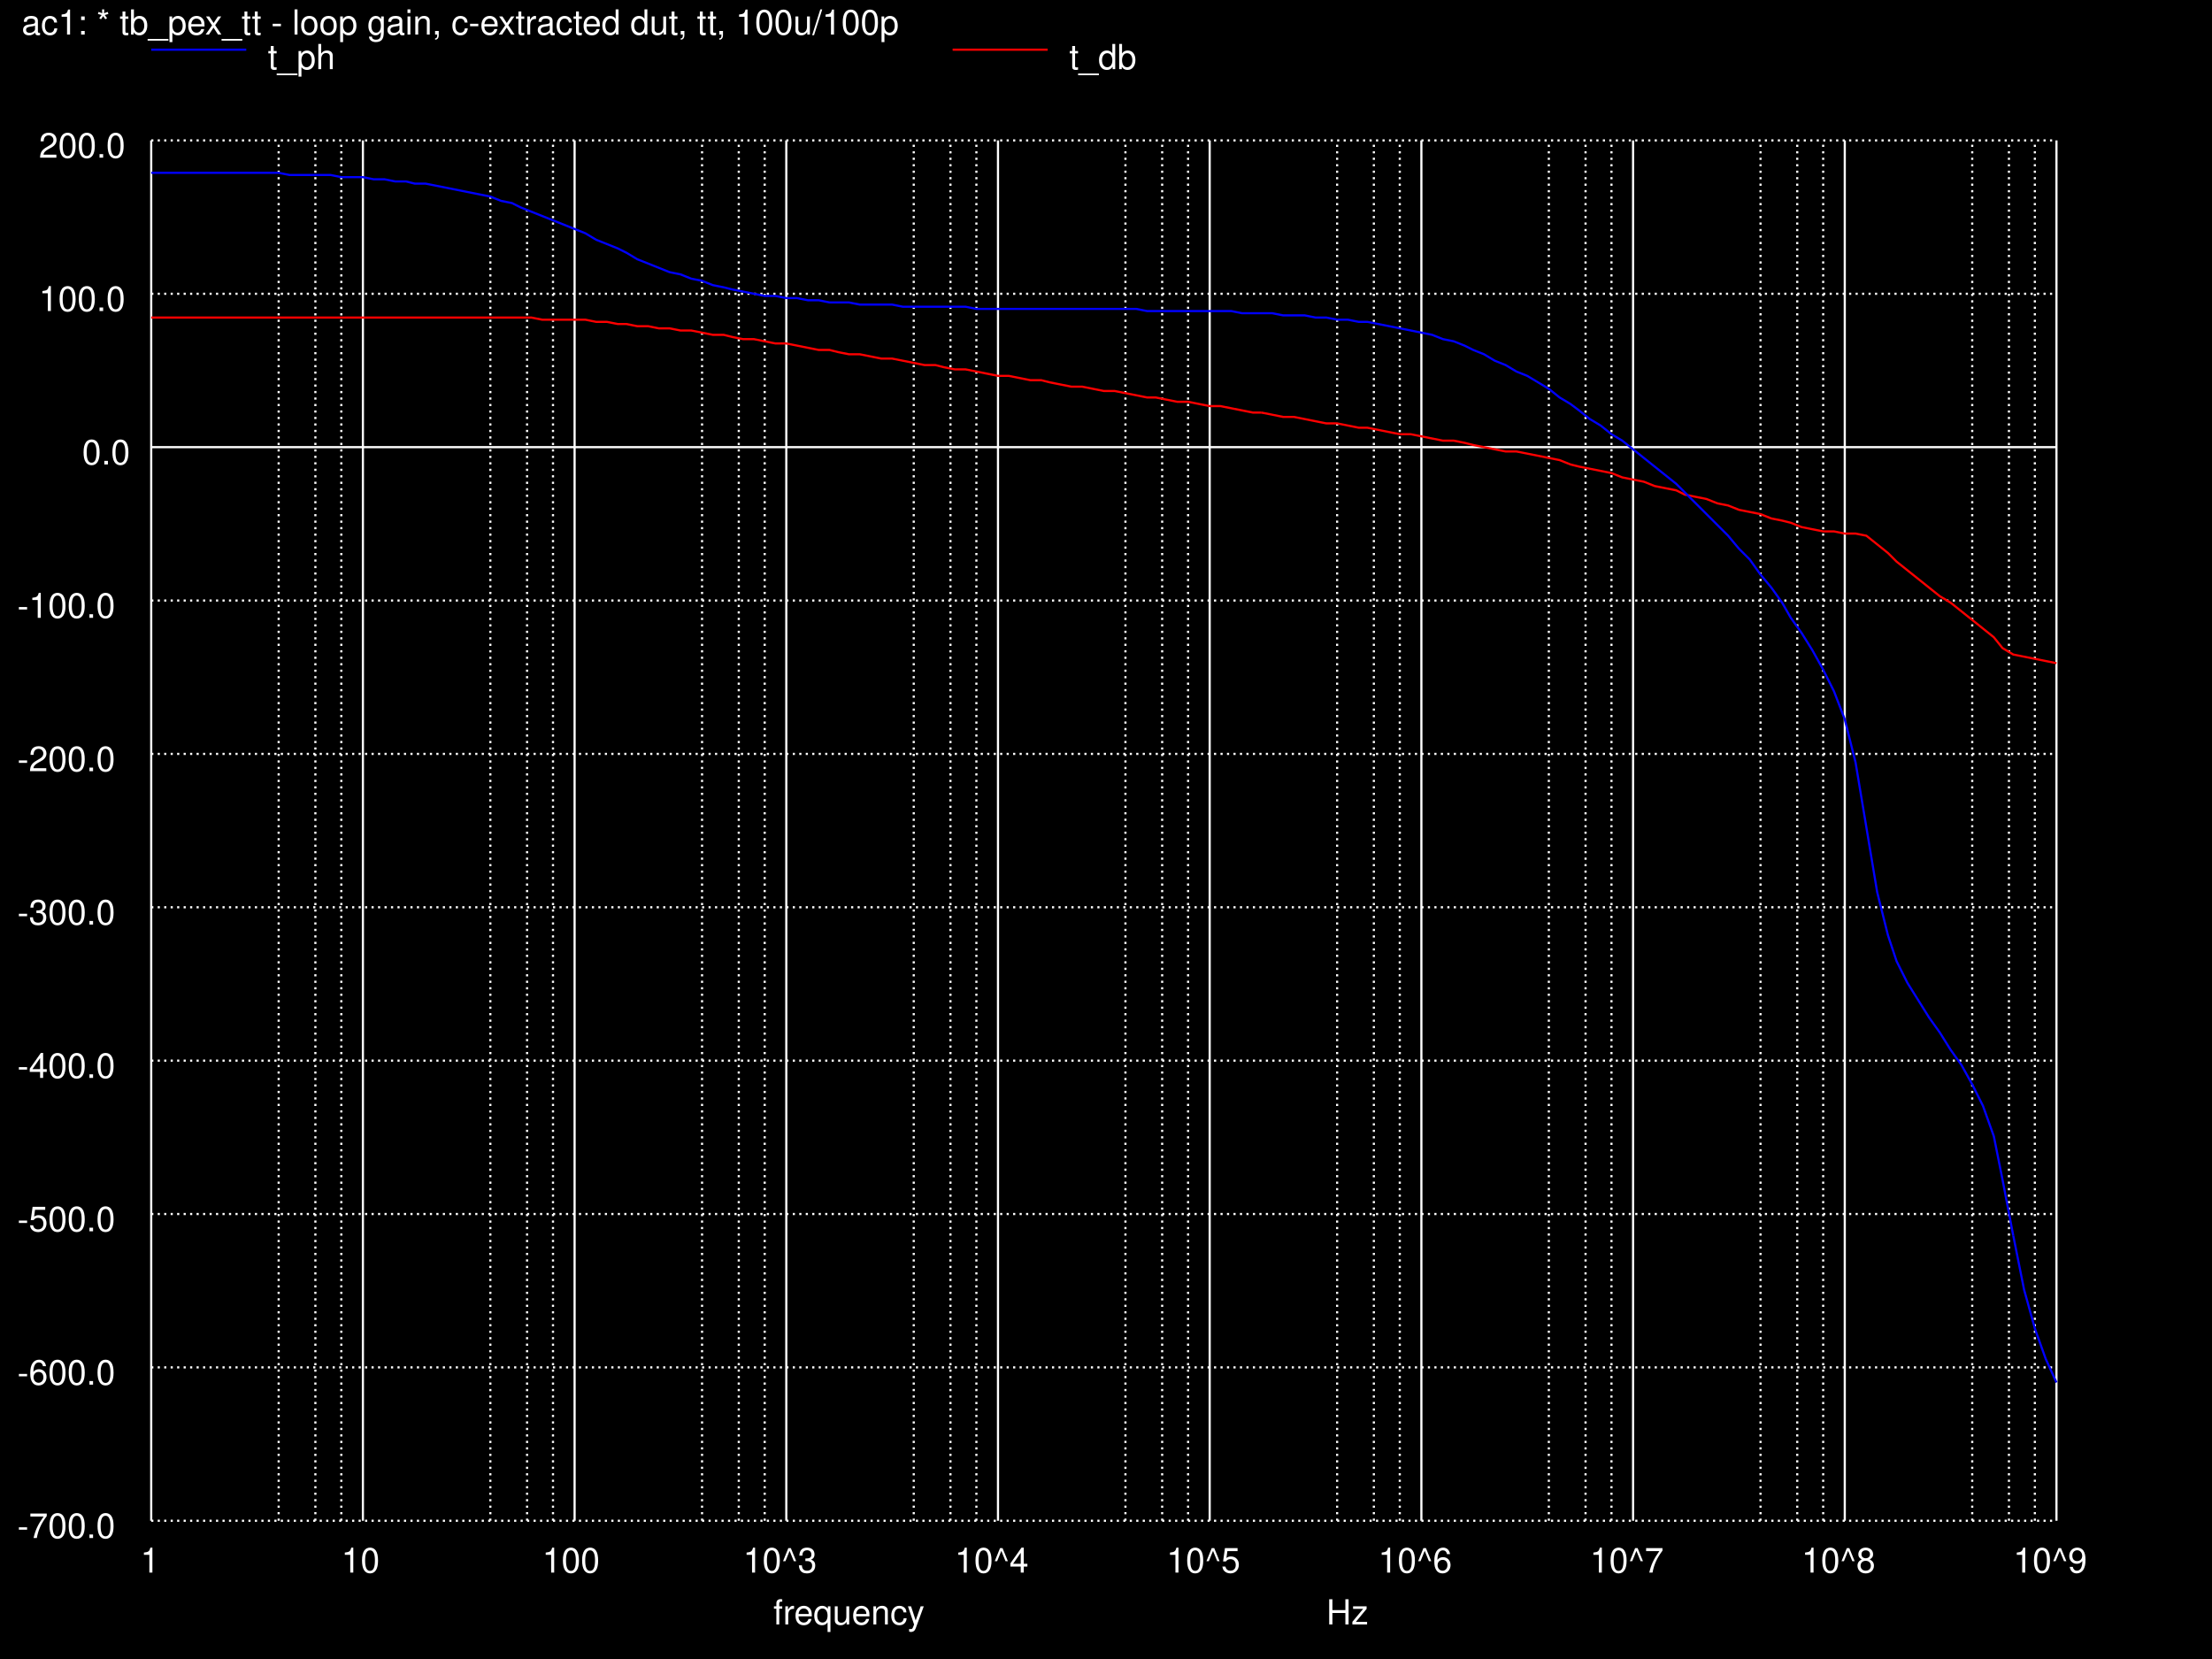
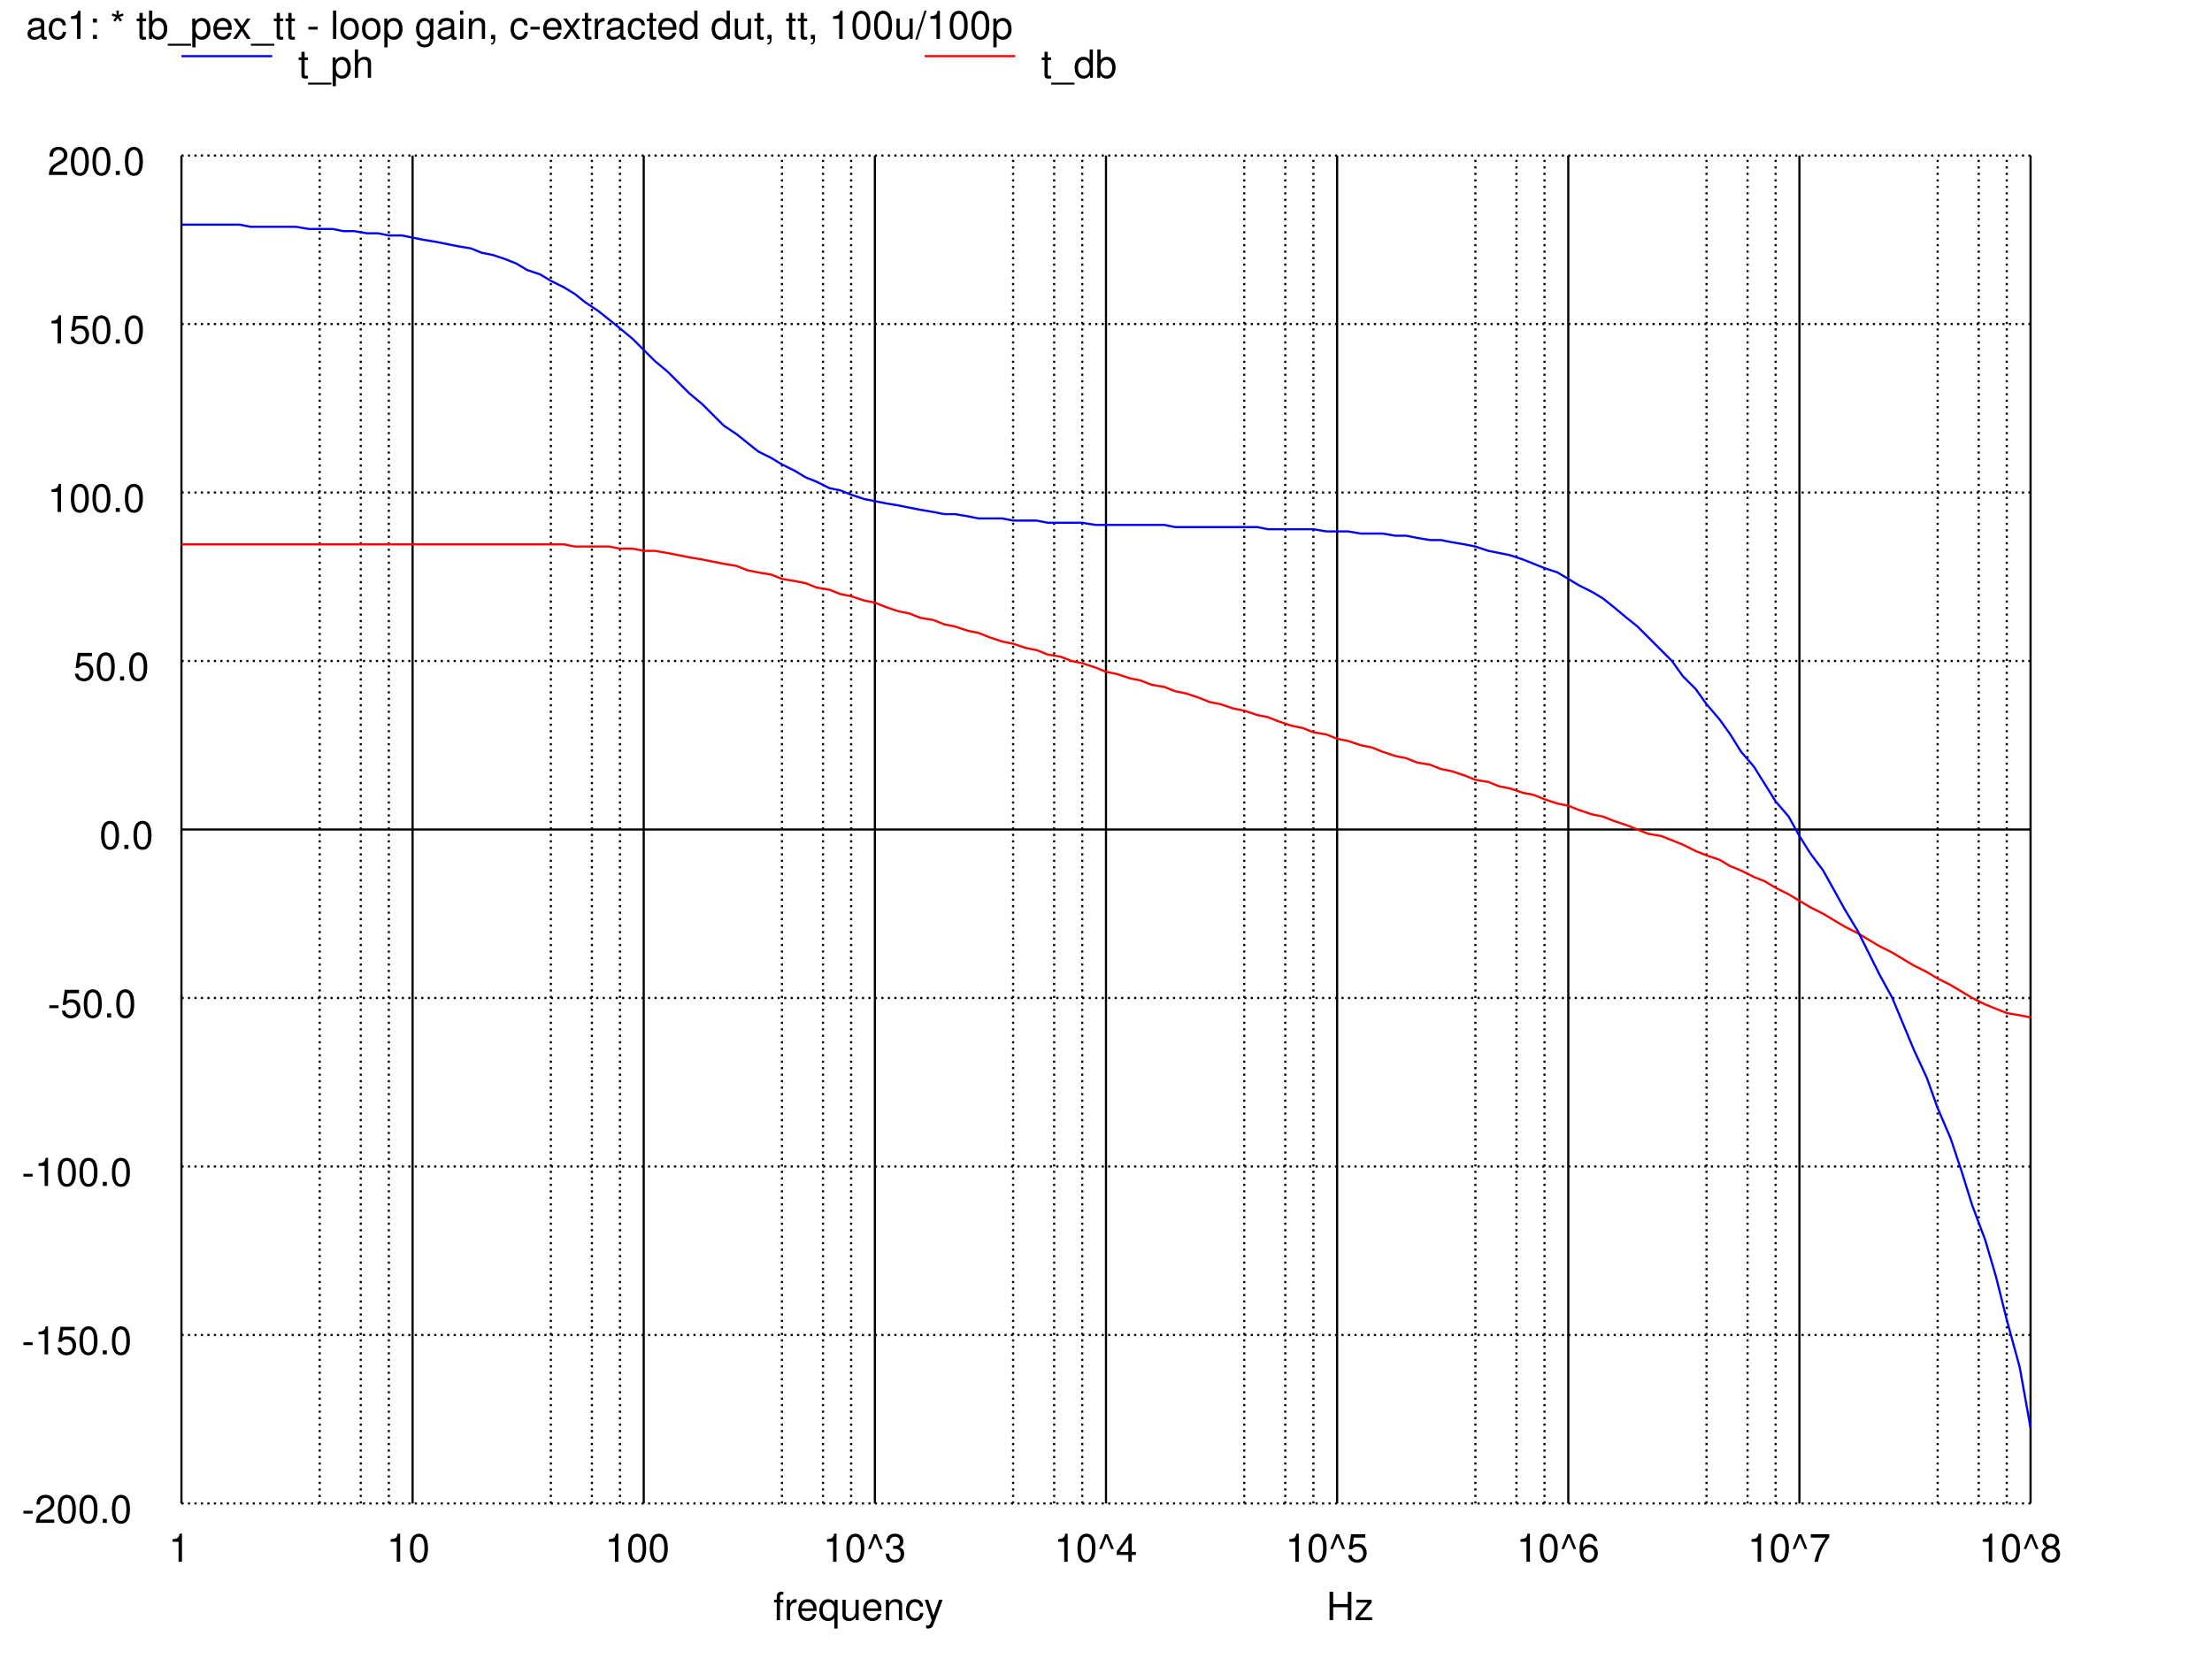
<svg xmlns="http://www.w3.org/2000/svg" version="1.1" width="100%" height="100%" viewBox="0 0 1024 768" style="fill: none; font-family: Helvetica;  font: Helvetica; ">
-   <rect x="0" y="0" width="1024" height="768" fill="black" stroke="none" />
-   <text stroke="none" fill="white" font-size="16" x="358" y="752">
+   <rect x="0" y="0" width="1024" height="768" fill="white" stroke="none" />
+   <text stroke="none" fill="black" font-size="18" x="358" y="750">
frequency
</text>
-   <text stroke="none" fill="white" font-size="16" x="10" y="16">
+   <text stroke="none" fill="black" font-size="18" x="12" y="18">
ac1: * tb_pex_tt - loop gain, c-extracted dut, tt, 100u/100p
</text>
-   <path stroke="white" d="M70 704l0 -639" />
-   <text stroke="none" fill="white" font-size="16" x="65" y="728">
+   <path stroke="black" d="M84 696l0 -624" />
+   <text stroke="none" fill="black" font-size="18" x="78" y="723">
1
</text>
-   <path stroke="white" stroke-dasharray="1,2" d="M129 704l0 -639M146 704l0 -639M158 704l0 -639" />
-   <path stroke="white" d="M168 704l0 -639" />
-   <text stroke="none" fill="white" font-size="16" x="158" y="728">
+   <path stroke="black" stroke-dasharray="1,2" d="M148 696l0 -624M167 696l0 -624M180 696l0 -624" />
+   <path stroke="black" d="M191 696l0 -624" />
+   <text stroke="none" fill="black" font-size="18" x="179" y="723">
10
</text>
-   <path stroke="white" stroke-dasharray="1,2" d="M227 704l0 -639M244 704l0 -639M256 704l0 -639" />
-   <path stroke="white" d="M266 704l0 -639" />
-   <text stroke="none" fill="white" font-size="16" x="251" y="728">
+   <path stroke="black" stroke-dasharray="1,2" d="M255 696l0 -624M274 696l0 -624M287 696l0 -624" />
+   <path stroke="black" d="M298 696l0 -624" />
+   <text stroke="none" fill="black" font-size="18" x="280" y="723">
100
</text>
-   <path stroke="white" stroke-dasharray="1,2" d="M325 704l0 -639M342 704l0 -639M354 704l0 -639" />
-   <path stroke="white" d="M364 704l0 -639" />
-   <text stroke="none" fill="white" font-size="16" x="344" y="728">
+   <path stroke="black" stroke-dasharray="1,2" d="M362 696l0 -624M381 696l0 -624M394 696l0 -624" />
+   <path stroke="black" d="M405 696l0 -624" />
+   <text stroke="none" fill="black" font-size="18" x="381" y="723">
10^3
</text>
-   <path stroke="white" stroke-dasharray="1,2" d="M423 704l0 -639M440 704l0 -639M452 704l0 -639" />
-   <path stroke="white" d="M462 704l0 -639" />
-   <text stroke="none" fill="white" font-size="16" x="442" y="728">
+   <path stroke="black" stroke-dasharray="1,2" d="M469 696l0 -624M488 696l0 -624M501 696l0 -624" />
+   <path stroke="black" d="M512 696l0 -624" />
+   <text stroke="none" fill="black" font-size="18" x="488" y="723">
10^4
</text>
-   <path stroke="white" stroke-dasharray="1,2" d="M521 704l0 -639M538 704l0 -639M550 704l0 -639" />
-   <path stroke="white" d="M560 704l0 -639" />
-   <text stroke="none" fill="white" font-size="16" x="540" y="728">
+   <path stroke="black" stroke-dasharray="1,2" d="M576 696l0 -624M595 696l0 -624M608 696l0 -624" />
+   <path stroke="black" d="M619 696l0 -624" />
+   <text stroke="none" fill="black" font-size="18" x="595" y="723">
10^5
</text>
-   <path stroke="white" stroke-dasharray="1,2" d="M619 704l0 -639M636 704l0 -639M648 704l0 -639" />
-   <path stroke="white" d="M658 704l0 -639" />
-   <text stroke="none" fill="white" font-size="16" x="638" y="728">
+   <path stroke="black" stroke-dasharray="1,2" d="M683 696l0 -624M702 696l0 -624M715 696l0 -624" />
+   <path stroke="black" d="M726 696l0 -624" />
+   <text stroke="none" fill="black" font-size="18" x="702" y="723">
10^6
</text>
-   <path stroke="white" stroke-dasharray="1,2" d="M717 704l0 -639M734 704l0 -639M746 704l0 -639" />
-   <path stroke="white" d="M756 704l0 -639" />
-   <text stroke="none" fill="white" font-size="16" x="736" y="728">
+   <path stroke="black" stroke-dasharray="1,2" d="M790 696l0 -624M809 696l0 -624M822 696l0 -624" />
+   <path stroke="black" d="M833 696l0 -624" />
+   <text stroke="none" fill="black" font-size="18" x="809" y="723">
10^7
</text>
-   <path stroke="white" stroke-dasharray="1,2" d="M815 704l0 -639M832 704l0 -639M844 704l0 -639" />
-   <path stroke="white" d="M854 704l0 -639" />
-   <text stroke="none" fill="white" font-size="16" x="834" y="728">
+   <path stroke="black" stroke-dasharray="1,2" d="M897 696l0 -624M916 696l0 -624M929 696l0 -624" />
+   <path stroke="black" d="M940 696l0 -624" />
+   <text stroke="none" fill="black" font-size="18" x="916" y="723">
10^8
</text>
-   <path stroke="white" stroke-dasharray="1,2" d="M913 704l0 -639M930 704l0 -639M942 704l0 -639" />
-   <path stroke="white" d="M952 704l0 -639" />
-   <text stroke="none" fill="white" font-size="16" x="932" y="728">
- 10^9
- </text>
-   <text stroke="none" fill="white" font-size="16" x="614" y="752">
+   <text stroke="none" fill="black" font-size="18" x="614" y="750">
Hz
</text>
-   <path stroke="white" stroke-dasharray="1,2" d="M70 704l882 0" />
-   <text stroke="none" fill="white" font-size="16" x="8" y="712">
- -700.0
- </text>
-   <path stroke="white" stroke-dasharray="1,2" d="M70 633l882 0" />
-   <text stroke="none" fill="white" font-size="16" x="8" y="641">
- -600.0
- </text>
-   <path stroke="white" stroke-dasharray="1,2" d="M70 562l882 0" />
-   <text stroke="none" fill="white" font-size="16" x="8" y="570">
- -500.0
- </text>
-   <path stroke="white" stroke-dasharray="1,2" d="M70 491l882 0" />
-   <text stroke="none" fill="white" font-size="16" x="8" y="499">
- -400.0
- </text>
-   <path stroke="white" stroke-dasharray="1,2" d="M70 420l882 0" />
-   <text stroke="none" fill="white" font-size="16" x="8" y="428">
- -300.0
- </text>
-   <path stroke="white" stroke-dasharray="1,2" d="M70 349l882 0" />
-   <text stroke="none" fill="white" font-size="16" x="8" y="357">
+   <path stroke="black" stroke-dasharray="1,2" d="M84 696l856 0" />
+   <text stroke="none" fill="black" font-size="18" x="10" y="705">
-200.0
</text>
-   <path stroke="white" stroke-dasharray="1,2" d="M70 278l882 0" />
-   <text stroke="none" fill="white" font-size="16" x="8" y="286">
+   <path stroke="black" stroke-dasharray="1,2" d="M84 618l856 0" />
+   <text stroke="none" fill="black" font-size="18" x="10" y="627">
+ -150.0
+ </text>
+   <path stroke="black" stroke-dasharray="1,2" d="M84 540l856 0" />
+   <text stroke="none" fill="black" font-size="18" x="10" y="549">
-100.0
</text>
-   <path stroke="white" d="M70 207l882 0" />
-   <text stroke="none" fill="white" font-size="16" x="38" y="215">
+   <path stroke="black" stroke-dasharray="1,2" d="M84 462l856 0" />
+   <text stroke="none" fill="black" font-size="18" x="22" y="471">
+ -50.0
+ </text>
+   <path stroke="black" d="M84 384l856 0" />
+   <text stroke="none" fill="black" font-size="18" x="46" y="393">
0.0
</text>
-   <path stroke="white" stroke-dasharray="1,2" d="M70 136l882 0" />
-   <text stroke="none" fill="white" font-size="16" x="18" y="144">
+   <path stroke="black" stroke-dasharray="1,2" d="M84 306l856 0" />
+   <text stroke="none" fill="black" font-size="18" x="34" y="315">
+ 50.0
+ </text>
+   <path stroke="black" stroke-dasharray="1,2" d="M84 228l856 0" />
+   <text stroke="none" fill="black" font-size="18" x="22" y="237">
100.0
</text>
-   <path stroke="white" stroke-dasharray="1,2" d="M70 65l882 0" />
-   <text stroke="none" fill="white" font-size="16" x="18" y="73">
+   <path stroke="black" stroke-dasharray="1,2" d="M84 150l856 0" />
+   <text stroke="none" fill="black" font-size="18" x="22" y="159">
+ 150.0
+ </text>
+   <path stroke="black" stroke-dasharray="1,2" d="M84 72l856 0" />
+   <text stroke="none" fill="black" font-size="18" x="22" y="81">
200.0
</text>
-   <text stroke="none" fill="white" font-size="16" x="10" y="32">
+   <text stroke="none" fill="black" font-size="18" x="12" y="36">
     
</text>
-   <path stroke="red" d="M441 23l44 0" />
-   <text stroke="none" fill="white" font-size="16" x="495" y="32">
+   <path stroke="red" d="M428 26l42 0" />
+   <text stroke="none" fill="black" font-size="18" x="482" y="36">
t_db
</text>
-   <path stroke="red" d="M70 147l176 0 5 1 20 0 5 1 5 0 5 1 4 0 5 1 5 0 5 1 5 0 5 1 5 0 10 2 5 0 4 1 5 1 5 0 10 2 5 0 15 3 5 0 4 1 5 1 5 0 10 2 5 0 15 3 5 0 4 1 5 1 5 0 15 3 5 0 10 2 5 0 4 1 10 2 5 0 10 2 5 0 15 3 4 0 10 2 5 0 10 2 5 0 15 3 4 0" />
-   <path stroke="red" d="M584 191l10 2 5 0 15 3 5 0 10 2 4 0 15 3 5 0 15 3 5 0 5 1 4 1 15 3 5 0 20 4 5 2 4 1 15 3 5 2 10 2 5 2 10 2 4 2 10 2 5 2 5 1 5 2 10 2 5 2 5 1 4 1 5 2 10 2 5 0 5 1 5 0 5 1 10 8 4 4 20 16 5 3 20 16 4 5 5 3 20 4" />
-   <path stroke="blue" d="M70 23l44 0" />
-   <text stroke="none" fill="white" font-size="16" x="124" y="32">
+   <path stroke="red" d="M84 252l177 0 5 1 16 0 5 1 6 0 5 1 5 0 6 1 10 2 6 1 10 2 6 1 5 2 5 1 6 1 5 2 6 1 5 1 5 2 6 1 5 2 5 1 6 2 5 1 5 2 6 2 5 1 5 2 6 1 5 2 5 1 6 2 5 1 5 2 6 2 5 1 6 2 5 1 5 2 6 1 5 2 5 1 6 2 5 2 5 1 6 2 5 1 5 2 6 1 5 2 5 1 6 2" />
+   <path stroke="red" d="M555 323l5 2 5 1 6 2 5 1 6 2 5 1 5 2 6 2 5 1 5 2 6 1 5 2 5 1 6 2 5 1 5 2 6 2 5 1 5 2 6 1 5 2 5 1 6 2 5 2 6 1 5 2 5 1 6 2 5 1 5 2 6 2 5 1 5 2 6 2 5 1 5 2 6 2 10 4 6 1 10 4 6 3 5 2 6 2 5 3 5 2 6 3 5 2 5 3 6 3 10 6 6 3 10 6" />
+   <path stroke="red" d="M854 429l6 3 10 6 6 3 10 6 6 3 5 3 6 3 10 6 6 3 10 4 6 1 5 1" />
+   <path stroke="blue" d="M84 26l42 0" />
+   <text stroke="none" fill="black" font-size="18" x="138" y="36">
t_ph
</text>
-   <path stroke="blue" d="M70 80l59 0 5 1 19 0 5 1 10 0 5 1 5 0 5 1 5 0 4 1 5 0 30 6 5 2 5 1 4 2 30 12 5 3 10 4 4 2 5 3 15 6 5 1 5 2 5 1 5 2 5 1 4 1 15 3 5 0 5 1 5 0 5 1 5 0 5 1 9 0 5 1 15 0 5 1 29 0 5 1 74 0 5 1 39 0 5 1 14 0 5 1 10 0 5 1 5 0 5 1" />
-   <path stroke="blue" d="M619 148l5 0 5 1 4 0 30 6 5 2 5 1 5 2 4 2 5 2 5 3 5 2 5 3 5 2 10 6 5 4 5 3 4 3 5 4 5 3 5 4 5 3 25 20 24 24 5 6 5 5 5 7 5 6 5 7 4 7 5 7 5 8 5 9 5 10 5 13 5 20 10 60 5 20 4 12 5 10 10 16 5 7 5 8 5 7 5 9 5 10 5 14 4 20 5 26" />
-   <path stroke="blue" d="M932 572l5 25 5 18 5 14 5 11" />
+   <path stroke="blue" d="M84 104l27 0 5 1 21 0 6 1 11 0 5 1 5 0 6 1 5 0 5 1 6 0 10 2 6 1 10 2 6 1 5 2 5 1 6 2 5 2 5 3 6 2 5 3 6 3 5 3 5 4 6 4 10 8 6 5 10 10 6 5 10 10 6 5 10 10 6 4 10 8 6 3 5 3 6 3 5 3 5 2 6 3 5 1 5 2 6 2 10 2 6 1 10 2 6 1 5 1" />
+   <path stroke="blue" d="M437 238l5 0 6 1 5 1 11 0 5 1 11 0 5 1 16 0 6 1 32 0 5 1 38 0 5 1 21 0 6 1 10 0 6 1 10 0 6 1 5 0 5 1 6 1 5 0 5 1 6 1 5 1 6 2 10 2 6 2 10 4 6 2 10 6 6 3 5 3 5 4 6 5 5 4 16 16 5 7 6 6 5 7 6 7 5 7 5 8 6 7 10 16 6 7 5 9 5 8" />
+   <path stroke="blue" d="M838 395l6 8 10 18 6 10 10 20 6 11 10 24 6 13 5 14 6 14 5 15 5 16 6 16 5 17 5 20 6 22 5 28" />
</svg>
